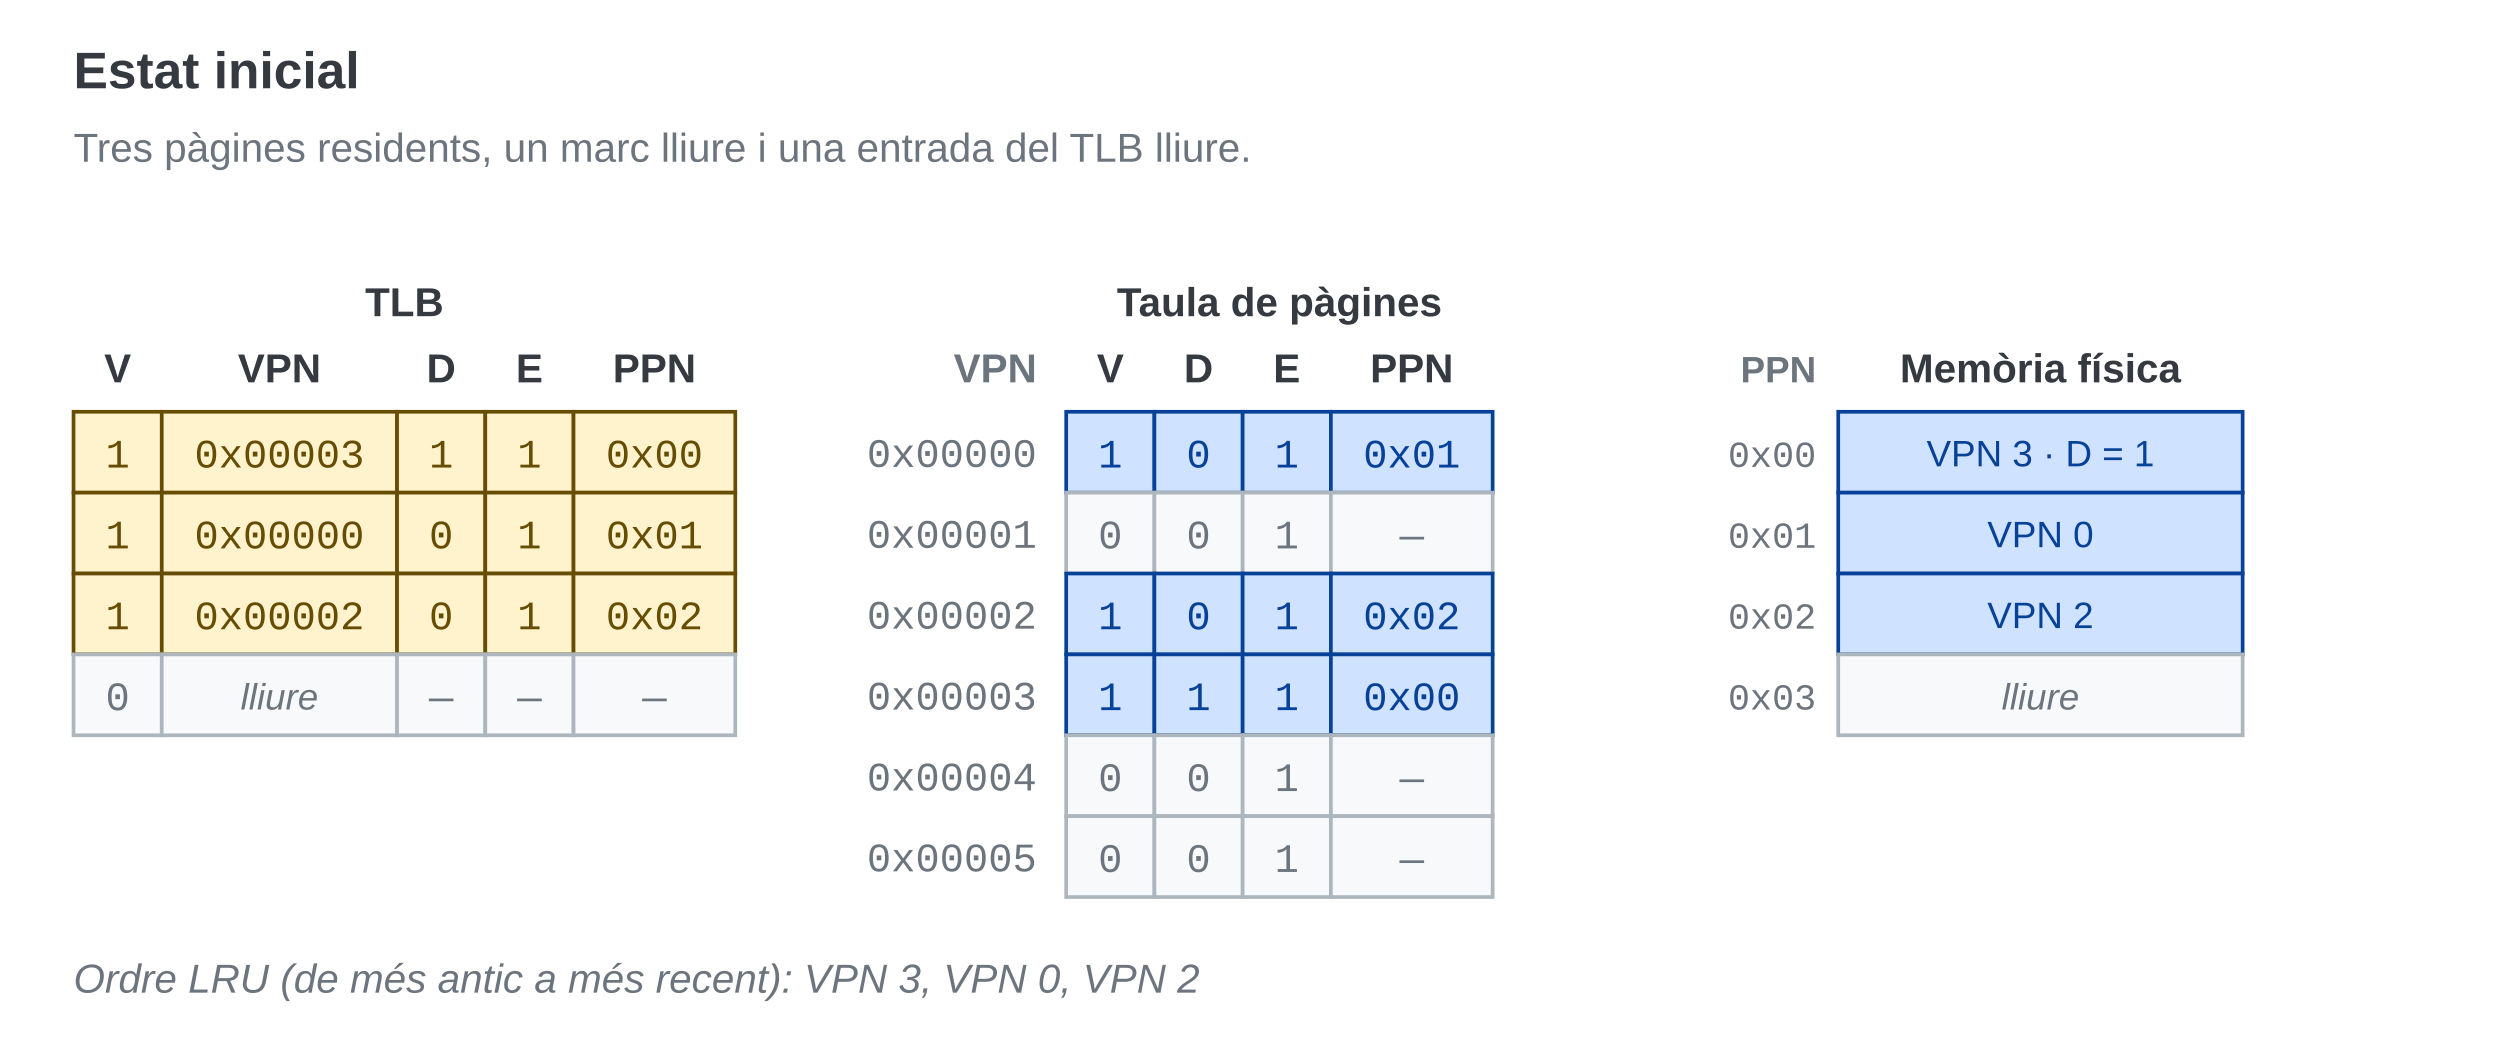
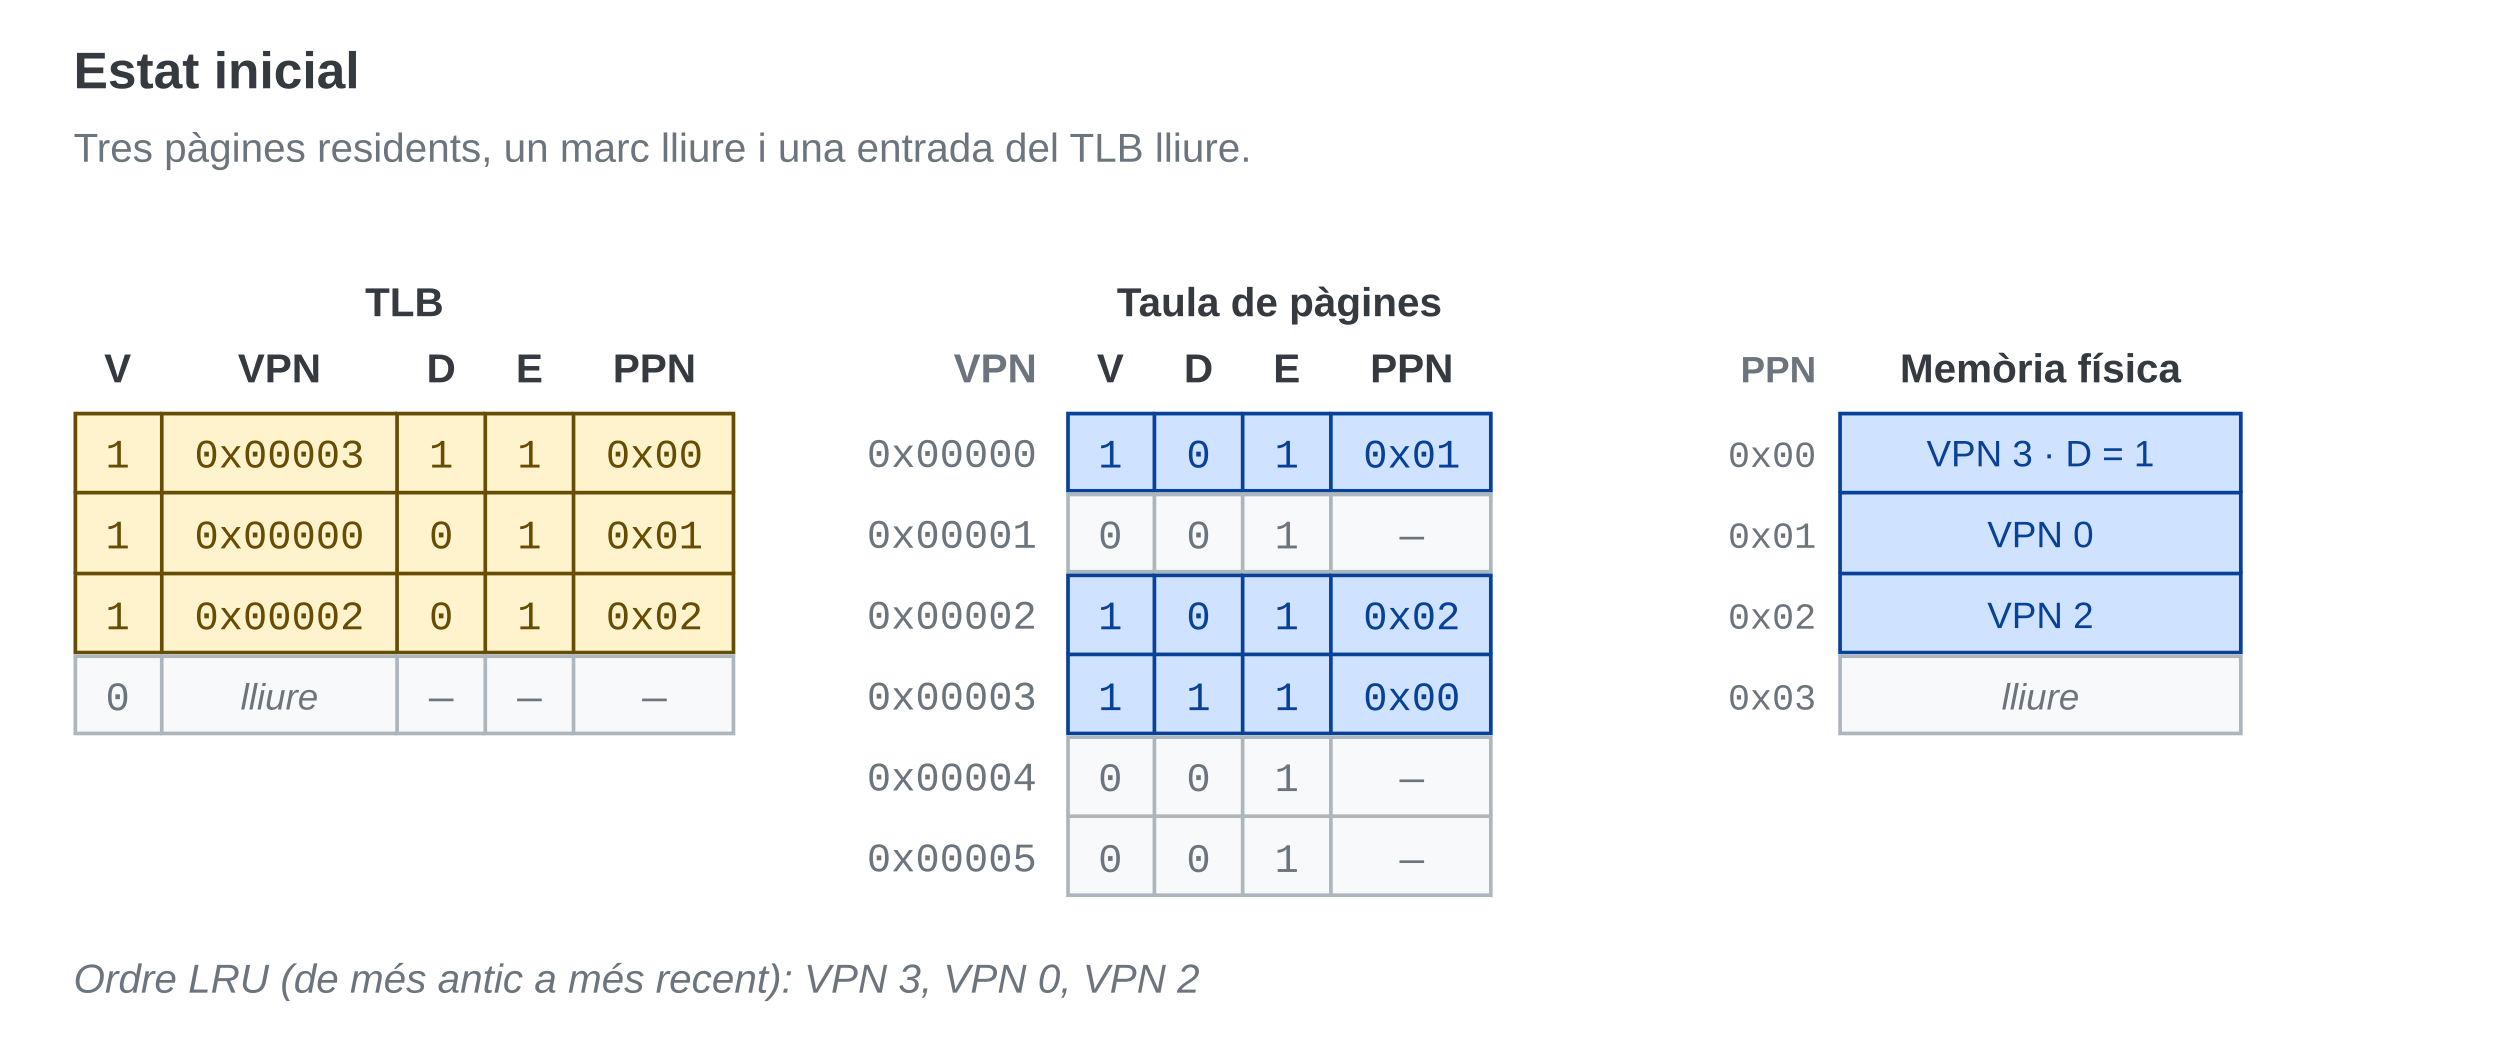
<svg xmlns="http://www.w3.org/2000/svg" width="100%" viewBox="0 0 680 284" role="img">
  <text x="20" y="24" font-family="'Liberation Sans', Arial, Helvetica, sans-serif" font-size="14" fill="#343a40" text-anchor="start" font-weight="bold">Estat inicial</text>
  <text x="20" y="44" font-family="'Liberation Sans', Arial, Helvetica, sans-serif" font-size="11" fill="#6c757d" text-anchor="start">Tres pàgines residents, un marc lliure i una entrada del TLB lliure.</text>
  <text x="110" y="86" font-family="'Liberation Sans', Arial, Helvetica, sans-serif" font-size="11" fill="#343a40" text-anchor="middle" font-weight="bold">TLB</text>
  <text x="32.0" y="104" font-family="'Liberation Sans', Arial, Helvetica, sans-serif" font-size="11" fill="#343a40" text-anchor="middle" font-weight="bold">V</text>
  <text x="76.0" y="104" font-family="'Liberation Sans', Arial, Helvetica, sans-serif" font-size="11" fill="#343a40" text-anchor="middle" font-weight="bold">VPN</text>
  <text x="120.0" y="104" font-family="'Liberation Sans', Arial, Helvetica, sans-serif" font-size="11" fill="#343a40" text-anchor="middle" font-weight="bold">D</text>
  <text x="144.0" y="104" font-family="'Liberation Sans', Arial, Helvetica, sans-serif" font-size="11" fill="#343a40" text-anchor="middle" font-weight="bold">E</text>
  <text x="178.0" y="104" font-family="'Liberation Sans', Arial, Helvetica, sans-serif" font-size="11" fill="#343a40" text-anchor="middle" font-weight="bold">PPN</text>
-   <rect x="20" y="112" width="24" height="22" fill="#fff3cd" stroke="#664d03" stroke-width="1" />
+   <rect x="20" y="112" width="24" height="22" fill="#fff3cd" />
+   <path d="M20,112.5H44 M20.5,112V134" fill="none" stroke="#664d03" stroke-width="1" />
  <text x="32.0" y="127.167" font-family="'Liberation Mono', 'Courier New', Courier, monospace" font-size="11" fill="#664d03" text-anchor="middle">1</text>
-   <rect x="44" y="112" width="64" height="22" fill="#fff3cd" stroke="#664d03" stroke-width="1" />
+   <rect x="44" y="112" width="64" height="22" fill="#fff3cd" />
+   <path d="M44,112.5H108 M44,112V134" fill="none" stroke="#664d03" stroke-width="1" />
  <text x="76.0" y="127.167" font-family="'Liberation Mono', 'Courier New', Courier, monospace" font-size="11" fill="#664d03" text-anchor="middle">0x00003</text>
-   <rect x="108" y="112" width="24" height="22" fill="#fff3cd" stroke="#664d03" stroke-width="1" />
+   <rect x="108" y="112" width="24" height="22" fill="#fff3cd" />
+   <path d="M108,112.5H132 M108,112V134" fill="none" stroke="#664d03" stroke-width="1" />
  <text x="120.0" y="127.167" font-family="'Liberation Mono', 'Courier New', Courier, monospace" font-size="11" fill="#664d03" text-anchor="middle">1</text>
-   <rect x="132" y="112" width="24" height="22" fill="#fff3cd" stroke="#664d03" stroke-width="1" />
+   <rect x="132" y="112" width="24" height="22" fill="#fff3cd" />
+   <path d="M132,112.5H156 M132,112V134" fill="none" stroke="#664d03" stroke-width="1" />
  <text x="144.0" y="127.167" font-family="'Liberation Mono', 'Courier New', Courier, monospace" font-size="11" fill="#664d03" text-anchor="middle">1</text>
-   <rect x="156" y="112" width="44" height="22" fill="#fff3cd" stroke="#664d03" stroke-width="1" />
+   <rect x="156" y="112" width="44" height="22" fill="#fff3cd" />
+   <path d="M156,112.5H200 M156,112V134 M199.5,112V134" fill="none" stroke="#664d03" stroke-width="1" />
  <text x="178.0" y="127.167" font-family="'Liberation Mono', 'Courier New', Courier, monospace" font-size="11" fill="#664d03" text-anchor="middle">0x00</text>
-   <rect x="20" y="134" width="24" height="22" fill="#fff3cd" stroke="#664d03" stroke-width="1" />
+   <rect x="20" y="134" width="24" height="22" fill="#fff3cd" />
+   <path d="M20,134H44 M20.5,134V156" fill="none" stroke="#664d03" stroke-width="1" />
  <text x="32.0" y="149.167" font-family="'Liberation Mono', 'Courier New', Courier, monospace" font-size="11" fill="#664d03" text-anchor="middle">1</text>
-   <rect x="44" y="134" width="64" height="22" fill="#fff3cd" stroke="#664d03" stroke-width="1" />
+   <rect x="44" y="134" width="64" height="22" fill="#fff3cd" />
+   <path d="M44,134H108 M44,134V156" fill="none" stroke="#664d03" stroke-width="1" />
  <text x="76.0" y="149.167" font-family="'Liberation Mono', 'Courier New', Courier, monospace" font-size="11" fill="#664d03" text-anchor="middle">0x00000</text>
-   <rect x="108" y="134" width="24" height="22" fill="#fff3cd" stroke="#664d03" stroke-width="1" />
+   <rect x="108" y="134" width="24" height="22" fill="#fff3cd" />
+   <path d="M108,134H132 M108,134V156" fill="none" stroke="#664d03" stroke-width="1" />
  <text x="120.0" y="149.167" font-family="'Liberation Mono', 'Courier New', Courier, monospace" font-size="11" fill="#664d03" text-anchor="middle">0</text>
-   <rect x="132" y="134" width="24" height="22" fill="#fff3cd" stroke="#664d03" stroke-width="1" />
+   <rect x="132" y="134" width="24" height="22" fill="#fff3cd" />
+   <path d="M132,134H156 M132,134V156" fill="none" stroke="#664d03" stroke-width="1" />
  <text x="144.0" y="149.167" font-family="'Liberation Mono', 'Courier New', Courier, monospace" font-size="11" fill="#664d03" text-anchor="middle">1</text>
-   <rect x="156" y="134" width="44" height="22" fill="#fff3cd" stroke="#664d03" stroke-width="1" />
+   <rect x="156" y="134" width="44" height="22" fill="#fff3cd" />
+   <path d="M156,134H200 M156,134V156 M199.5,134V156" fill="none" stroke="#664d03" stroke-width="1" />
  <text x="178.0" y="149.167" font-family="'Liberation Mono', 'Courier New', Courier, monospace" font-size="11" fill="#664d03" text-anchor="middle">0x01</text>
-   <rect x="20" y="156" width="24" height="22" fill="#fff3cd" stroke="#664d03" stroke-width="1" />
+   <rect x="20" y="156" width="24" height="22" fill="#fff3cd" />
+   <path d="M20,156H44 M20,177.5H44 M20.5,156V178" fill="none" stroke="#664d03" stroke-width="1" />
  <text x="32.0" y="171.167" font-family="'Liberation Mono', 'Courier New', Courier, monospace" font-size="11" fill="#664d03" text-anchor="middle">1</text>
-   <rect x="44" y="156" width="64" height="22" fill="#fff3cd" stroke="#664d03" stroke-width="1" />
+   <rect x="44" y="156" width="64" height="22" fill="#fff3cd" />
+   <path d="M44,156H108 M44,177.5H108 M44,156V178" fill="none" stroke="#664d03" stroke-width="1" />
  <text x="76.0" y="171.167" font-family="'Liberation Mono', 'Courier New', Courier, monospace" font-size="11" fill="#664d03" text-anchor="middle">0x00002</text>
-   <rect x="108" y="156" width="24" height="22" fill="#fff3cd" stroke="#664d03" stroke-width="1" />
+   <rect x="108" y="156" width="24" height="22" fill="#fff3cd" />
+   <path d="M108,156H132 M108,177.5H132 M108,156V178" fill="none" stroke="#664d03" stroke-width="1" />
  <text x="120.0" y="171.167" font-family="'Liberation Mono', 'Courier New', Courier, monospace" font-size="11" fill="#664d03" text-anchor="middle">0</text>
-   <rect x="132" y="156" width="24" height="22" fill="#fff3cd" stroke="#664d03" stroke-width="1" />
+   <rect x="132" y="156" width="24" height="22" fill="#fff3cd" />
+   <path d="M132,156H156 M132,177.5H156 M132,156V178" fill="none" stroke="#664d03" stroke-width="1" />
  <text x="144.0" y="171.167" font-family="'Liberation Mono', 'Courier New', Courier, monospace" font-size="11" fill="#664d03" text-anchor="middle">1</text>
-   <rect x="156" y="156" width="44" height="22" fill="#fff3cd" stroke="#664d03" stroke-width="1" />
+   <rect x="156" y="156" width="44" height="22" fill="#fff3cd" />
+   <path d="M156,156H200 M156,177.5H200 M156,156V178 M199.5,156V178" fill="none" stroke="#664d03" stroke-width="1" />
  <text x="178.0" y="171.167" font-family="'Liberation Mono', 'Courier New', Courier, monospace" font-size="11" fill="#664d03" text-anchor="middle">0x02</text>
-   <rect x="20" y="178" width="24" height="22" fill="#f8f9fa" stroke="#adb5bd" stroke-width="1" />
+   <rect x="20" y="178" width="24" height="22" fill="#f8f9fa" />
+   <path d="M20,178.5H44 M20,199.5H44 M20.5,178V200" fill="none" stroke="#adb5bd" stroke-width="1" />
  <text x="32.0" y="193.167" font-family="'Liberation Mono', 'Courier New', Courier, monospace" font-size="11" fill="#6c757d" text-anchor="middle">0</text>
-   <rect x="44" y="178" width="64" height="22" fill="#f8f9fa" stroke="#adb5bd" stroke-width="1" />
-   <rect x="108" y="178" width="24" height="22" fill="#f8f9fa" stroke="#adb5bd" stroke-width="1" />
+   <rect x="44" y="178" width="64" height="22" fill="#f8f9fa" />
+   <path d="M44,178.5H108 M44,199.5H108 M44,178V200" fill="none" stroke="#adb5bd" stroke-width="1" />
+   <rect x="108" y="178" width="24" height="22" fill="#f8f9fa" />
+   <path d="M108,178.5H132 M108,199.5H132 M108,178V200" fill="none" stroke="#adb5bd" stroke-width="1" />
  <text x="120.0" y="193.167" font-family="'Liberation Mono', 'Courier New', Courier, monospace" font-size="11" fill="#6c757d" text-anchor="middle">—</text>
-   <rect x="132" y="178" width="24" height="22" fill="#f8f9fa" stroke="#adb5bd" stroke-width="1" />
+   <rect x="132" y="178" width="24" height="22" fill="#f8f9fa" />
+   <path d="M132,178.5H156 M132,199.5H156 M132,178V200" fill="none" stroke="#adb5bd" stroke-width="1" />
  <text x="144.0" y="193.167" font-family="'Liberation Mono', 'Courier New', Courier, monospace" font-size="11" fill="#6c757d" text-anchor="middle">—</text>
-   <rect x="156" y="178" width="44" height="22" fill="#f8f9fa" stroke="#adb5bd" stroke-width="1" />
+   <rect x="156" y="178" width="44" height="22" fill="#f8f9fa" />
+   <path d="M156,178.5H200 M156,199.5H200 M156,178V200 M199.5,178V200" fill="none" stroke="#adb5bd" stroke-width="1" />
  <text x="178.0" y="193.167" font-family="'Liberation Mono', 'Courier New', Courier, monospace" font-size="11" fill="#6c757d" text-anchor="middle">—</text>
  <text x="76" y="193.0" font-family="'Liberation Sans', Arial, Helvetica, sans-serif" font-size="10" fill="#6c757d" text-anchor="middle" font-style="italic">lliure</text>
  <text x="348" y="86" font-family="'Liberation Sans', Arial, Helvetica, sans-serif" font-size="11" fill="#343a40" text-anchor="middle" font-weight="bold">Taula de pàgines</text>
  <text x="282" y="104" font-family="'Liberation Sans', Arial, Helvetica, sans-serif" font-size="11" fill="#6c757d" text-anchor="end" font-weight="bold">VPN</text>
  <text x="302.0" y="104" font-family="'Liberation Sans', Arial, Helvetica, sans-serif" font-size="11" fill="#343a40" text-anchor="middle" font-weight="bold">V</text>
  <text x="326.0" y="104" font-family="'Liberation Sans', Arial, Helvetica, sans-serif" font-size="11" fill="#343a40" text-anchor="middle" font-weight="bold">D</text>
  <text x="350.0" y="104" font-family="'Liberation Sans', Arial, Helvetica, sans-serif" font-size="11" fill="#343a40" text-anchor="middle" font-weight="bold">E</text>
  <text x="384.0" y="104" font-family="'Liberation Sans', Arial, Helvetica, sans-serif" font-size="11" fill="#343a40" text-anchor="middle" font-weight="bold">PPN</text>
  <text x="282" y="127.0" font-family="'Liberation Mono', 'Courier New', Courier, monospace" font-size="11" fill="#6c757d" text-anchor="end">0x00000</text>
-   <rect x="290" y="112" width="24" height="22" fill="#cfe2ff" stroke="#084298" stroke-width="1" />
+   <rect x="290" y="112" width="24" height="22" fill="#cfe2ff" />
+   <path d="M290,112.5H314 M290,133.5H314 M290.5,112V134" fill="none" stroke="#084298" stroke-width="1" />
  <text x="302.0" y="127.167" font-family="'Liberation Mono', 'Courier New', Courier, monospace" font-size="11" fill="#084298" text-anchor="middle">1</text>
-   <rect x="314" y="112" width="24" height="22" fill="#cfe2ff" stroke="#084298" stroke-width="1" />
+   <rect x="314" y="112" width="24" height="22" fill="#cfe2ff" />
+   <path d="M314,112.5H338 M314,133.5H338 M314,112V134" fill="none" stroke="#084298" stroke-width="1" />
  <text x="326.0" y="127.167" font-family="'Liberation Mono', 'Courier New', Courier, monospace" font-size="11" fill="#084298" text-anchor="middle">0</text>
-   <rect x="338" y="112" width="24" height="22" fill="#cfe2ff" stroke="#084298" stroke-width="1" />
+   <rect x="338" y="112" width="24" height="22" fill="#cfe2ff" />
+   <path d="M338,112.5H362 M338,133.5H362 M338,112V134" fill="none" stroke="#084298" stroke-width="1" />
  <text x="350.0" y="127.167" font-family="'Liberation Mono', 'Courier New', Courier, monospace" font-size="11" fill="#084298" text-anchor="middle">1</text>
-   <rect x="362" y="112" width="44" height="22" fill="#cfe2ff" stroke="#084298" stroke-width="1" />
+   <rect x="362" y="112" width="44" height="22" fill="#cfe2ff" />
+   <path d="M362,112.5H406 M362,133.5H406 M362,112V134 M405.5,112V134" fill="none" stroke="#084298" stroke-width="1" />
  <text x="384.0" y="127.167" font-family="'Liberation Mono', 'Courier New', Courier, monospace" font-size="11" fill="#084298" text-anchor="middle">0x01</text>
  <text x="282" y="149.0" font-family="'Liberation Mono', 'Courier New', Courier, monospace" font-size="11" fill="#6c757d" text-anchor="end">0x00001</text>
-   <rect x="290" y="134" width="24" height="22" fill="#f8f9fa" stroke="#adb5bd" stroke-width="1" />
+   <rect x="290" y="134" width="24" height="22" fill="#f8f9fa" />
+   <path d="M290,134.5H314 M290,155.5H314 M290.5,134V156" fill="none" stroke="#adb5bd" stroke-width="1" />
  <text x="302.0" y="149.167" font-family="'Liberation Mono', 'Courier New', Courier, monospace" font-size="11" fill="#6c757d" text-anchor="middle">0</text>
-   <rect x="314" y="134" width="24" height="22" fill="#f8f9fa" stroke="#adb5bd" stroke-width="1" />
+   <rect x="314" y="134" width="24" height="22" fill="#f8f9fa" />
+   <path d="M314,134.5H338 M314,155.5H338 M314,134V156" fill="none" stroke="#adb5bd" stroke-width="1" />
  <text x="326.0" y="149.167" font-family="'Liberation Mono', 'Courier New', Courier, monospace" font-size="11" fill="#6c757d" text-anchor="middle">0</text>
-   <rect x="338" y="134" width="24" height="22" fill="#f8f9fa" stroke="#adb5bd" stroke-width="1" />
+   <rect x="338" y="134" width="24" height="22" fill="#f8f9fa" />
+   <path d="M338,134.5H362 M338,155.5H362 M338,134V156" fill="none" stroke="#adb5bd" stroke-width="1" />
  <text x="350.0" y="149.167" font-family="'Liberation Mono', 'Courier New', Courier, monospace" font-size="11" fill="#6c757d" text-anchor="middle">1</text>
-   <rect x="362" y="134" width="44" height="22" fill="#f8f9fa" stroke="#adb5bd" stroke-width="1" />
+   <rect x="362" y="134" width="44" height="22" fill="#f8f9fa" />
+   <path d="M362,134.5H406 M362,155.5H406 M362,134V156 M405.5,134V156" fill="none" stroke="#adb5bd" stroke-width="1" />
  <text x="384.0" y="149.167" font-family="'Liberation Mono', 'Courier New', Courier, monospace" font-size="11" fill="#6c757d" text-anchor="middle">—</text>
  <text x="282" y="171.0" font-family="'Liberation Mono', 'Courier New', Courier, monospace" font-size="11" fill="#6c757d" text-anchor="end">0x00002</text>
-   <rect x="290" y="156" width="24" height="22" fill="#cfe2ff" stroke="#084298" stroke-width="1" />
+   <rect x="290" y="156" width="24" height="22" fill="#cfe2ff" />
+   <path d="M290,156.5H314 M290.5,156V178" fill="none" stroke="#084298" stroke-width="1" />
  <text x="302.0" y="171.167" font-family="'Liberation Mono', 'Courier New', Courier, monospace" font-size="11" fill="#084298" text-anchor="middle">1</text>
-   <rect x="314" y="156" width="24" height="22" fill="#cfe2ff" stroke="#084298" stroke-width="1" />
+   <rect x="314" y="156" width="24" height="22" fill="#cfe2ff" />
+   <path d="M314,156.5H338 M314,156V178" fill="none" stroke="#084298" stroke-width="1" />
  <text x="326.0" y="171.167" font-family="'Liberation Mono', 'Courier New', Courier, monospace" font-size="11" fill="#084298" text-anchor="middle">0</text>
-   <rect x="338" y="156" width="24" height="22" fill="#cfe2ff" stroke="#084298" stroke-width="1" />
+   <rect x="338" y="156" width="24" height="22" fill="#cfe2ff" />
+   <path d="M338,156.5H362 M338,156V178" fill="none" stroke="#084298" stroke-width="1" />
  <text x="350.0" y="171.167" font-family="'Liberation Mono', 'Courier New', Courier, monospace" font-size="11" fill="#084298" text-anchor="middle">1</text>
-   <rect x="362" y="156" width="44" height="22" fill="#cfe2ff" stroke="#084298" stroke-width="1" />
+   <rect x="362" y="156" width="44" height="22" fill="#cfe2ff" />
+   <path d="M362,156.5H406 M362,156V178 M405.5,156V178" fill="none" stroke="#084298" stroke-width="1" />
  <text x="384.0" y="171.167" font-family="'Liberation Mono', 'Courier New', Courier, monospace" font-size="11" fill="#084298" text-anchor="middle">0x02</text>
  <text x="282" y="193.0" font-family="'Liberation Mono', 'Courier New', Courier, monospace" font-size="11" fill="#6c757d" text-anchor="end">0x00003</text>
-   <rect x="290" y="178" width="24" height="22" fill="#cfe2ff" stroke="#084298" stroke-width="1" />
+   <rect x="290" y="178" width="24" height="22" fill="#cfe2ff" />
+   <path d="M290,178H314 M290,199.5H314 M290.5,178V200" fill="none" stroke="#084298" stroke-width="1" />
  <text x="302.0" y="193.167" font-family="'Liberation Mono', 'Courier New', Courier, monospace" font-size="11" fill="#084298" text-anchor="middle">1</text>
-   <rect x="314" y="178" width="24" height="22" fill="#cfe2ff" stroke="#084298" stroke-width="1" />
+   <rect x="314" y="178" width="24" height="22" fill="#cfe2ff" />
+   <path d="M314,178H338 M314,199.5H338 M314,178V200" fill="none" stroke="#084298" stroke-width="1" />
  <text x="326.0" y="193.167" font-family="'Liberation Mono', 'Courier New', Courier, monospace" font-size="11" fill="#084298" text-anchor="middle">1</text>
-   <rect x="338" y="178" width="24" height="22" fill="#cfe2ff" stroke="#084298" stroke-width="1" />
+   <rect x="338" y="178" width="24" height="22" fill="#cfe2ff" />
+   <path d="M338,178H362 M338,199.5H362 M338,178V200" fill="none" stroke="#084298" stroke-width="1" />
  <text x="350.0" y="193.167" font-family="'Liberation Mono', 'Courier New', Courier, monospace" font-size="11" fill="#084298" text-anchor="middle">1</text>
-   <rect x="362" y="178" width="44" height="22" fill="#cfe2ff" stroke="#084298" stroke-width="1" />
+   <rect x="362" y="178" width="44" height="22" fill="#cfe2ff" />
+   <path d="M362,178H406 M362,199.5H406 M362,178V200 M405.5,178V200" fill="none" stroke="#084298" stroke-width="1" />
  <text x="384.0" y="193.167" font-family="'Liberation Mono', 'Courier New', Courier, monospace" font-size="11" fill="#084298" text-anchor="middle">0x00</text>
  <text x="282" y="215.0" font-family="'Liberation Mono', 'Courier New', Courier, monospace" font-size="11" fill="#6c757d" text-anchor="end">0x00004</text>
-   <rect x="290" y="200" width="24" height="22" fill="#f8f9fa" stroke="#adb5bd" stroke-width="1" />
+   <rect x="290" y="200" width="24" height="22" fill="#f8f9fa" />
+   <path d="M290,200.5H314 M290.5,200V222" fill="none" stroke="#adb5bd" stroke-width="1" />
  <text x="302.0" y="215.167" font-family="'Liberation Mono', 'Courier New', Courier, monospace" font-size="11" fill="#6c757d" text-anchor="middle">0</text>
-   <rect x="314" y="200" width="24" height="22" fill="#f8f9fa" stroke="#adb5bd" stroke-width="1" />
+   <rect x="314" y="200" width="24" height="22" fill="#f8f9fa" />
+   <path d="M314,200.5H338 M314,200V222" fill="none" stroke="#adb5bd" stroke-width="1" />
  <text x="326.0" y="215.167" font-family="'Liberation Mono', 'Courier New', Courier, monospace" font-size="11" fill="#6c757d" text-anchor="middle">0</text>
-   <rect x="338" y="200" width="24" height="22" fill="#f8f9fa" stroke="#adb5bd" stroke-width="1" />
+   <rect x="338" y="200" width="24" height="22" fill="#f8f9fa" />
+   <path d="M338,200.5H362 M338,200V222" fill="none" stroke="#adb5bd" stroke-width="1" />
  <text x="350.0" y="215.167" font-family="'Liberation Mono', 'Courier New', Courier, monospace" font-size="11" fill="#6c757d" text-anchor="middle">1</text>
-   <rect x="362" y="200" width="44" height="22" fill="#f8f9fa" stroke="#adb5bd" stroke-width="1" />
+   <rect x="362" y="200" width="44" height="22" fill="#f8f9fa" />
+   <path d="M362,200.5H406 M362,200V222 M405.5,200V222" fill="none" stroke="#adb5bd" stroke-width="1" />
  <text x="384.0" y="215.167" font-family="'Liberation Mono', 'Courier New', Courier, monospace" font-size="11" fill="#6c757d" text-anchor="middle">—</text>
  <text x="282" y="237.0" font-family="'Liberation Mono', 'Courier New', Courier, monospace" font-size="11" fill="#6c757d" text-anchor="end">0x00005</text>
-   <rect x="290" y="222" width="24" height="22" fill="#f8f9fa" stroke="#adb5bd" stroke-width="1" />
+   <rect x="290" y="222" width="24" height="22" fill="#f8f9fa" />
+   <path d="M290,222H314 M290,243.5H314 M290.5,222V244" fill="none" stroke="#adb5bd" stroke-width="1" />
  <text x="302.0" y="237.167" font-family="'Liberation Mono', 'Courier New', Courier, monospace" font-size="11" fill="#6c757d" text-anchor="middle">0</text>
-   <rect x="314" y="222" width="24" height="22" fill="#f8f9fa" stroke="#adb5bd" stroke-width="1" />
+   <rect x="314" y="222" width="24" height="22" fill="#f8f9fa" />
+   <path d="M314,222H338 M314,243.5H338 M314,222V244" fill="none" stroke="#adb5bd" stroke-width="1" />
  <text x="326.0" y="237.167" font-family="'Liberation Mono', 'Courier New', Courier, monospace" font-size="11" fill="#6c757d" text-anchor="middle">0</text>
-   <rect x="338" y="222" width="24" height="22" fill="#f8f9fa" stroke="#adb5bd" stroke-width="1" />
+   <rect x="338" y="222" width="24" height="22" fill="#f8f9fa" />
+   <path d="M338,222H362 M338,243.5H362 M338,222V244" fill="none" stroke="#adb5bd" stroke-width="1" />
  <text x="350.0" y="237.167" font-family="'Liberation Mono', 'Courier New', Courier, monospace" font-size="11" fill="#6c757d" text-anchor="middle">1</text>
-   <rect x="362" y="222" width="44" height="22" fill="#f8f9fa" stroke="#adb5bd" stroke-width="1" />
+   <rect x="362" y="222" width="44" height="22" fill="#f8f9fa" />
+   <path d="M362,222H406 M362,243.5H406 M362,222V244 M405.5,222V244" fill="none" stroke="#adb5bd" stroke-width="1" />
  <text x="384.0" y="237.167" font-family="'Liberation Mono', 'Courier New', Courier, monospace" font-size="11" fill="#6c757d" text-anchor="middle">—</text>
  <text x="555.0" y="104" font-family="'Liberation Sans', Arial, Helvetica, sans-serif" font-size="11" fill="#343a40" text-anchor="middle" font-weight="bold">Memòria física</text>
-   <rect x="500" y="112" width="110" height="22" fill="#cfe2ff" stroke="#084298" stroke-width="1" />
+   <rect x="500" y="112" width="110" height="22" fill="#cfe2ff" />
+   <path d="M500,112.5H610 M500.5,112V134 M609.5,112V134" fill="none" stroke="#084298" stroke-width="1" />
  <text x="555.0" y="126.833" font-family="'Liberation Sans', Arial, Helvetica, sans-serif" font-size="10" fill="#084298" text-anchor="middle">VPN 3 · D = 1</text>
  <text x="494" y="127.0" font-family="'Liberation Mono', 'Courier New', Courier, monospace" font-size="10" fill="#6c757d" text-anchor="end">0x00</text>
-   <rect x="500" y="134" width="110" height="22" fill="#cfe2ff" stroke="#084298" stroke-width="1" />
+   <rect x="500" y="134" width="110" height="22" fill="#cfe2ff" />
+   <path d="M500,134H610 M500.5,134V156 M609.5,134V156" fill="none" stroke="#084298" stroke-width="1" />
  <text x="555.0" y="148.833" font-family="'Liberation Sans', Arial, Helvetica, sans-serif" font-size="10" fill="#084298" text-anchor="middle">VPN 0</text>
  <text x="494" y="149.0" font-family="'Liberation Mono', 'Courier New', Courier, monospace" font-size="10" fill="#6c757d" text-anchor="end">0x01</text>
-   <rect x="500" y="156" width="110" height="22" fill="#cfe2ff" stroke="#084298" stroke-width="1" />
+   <rect x="500" y="156" width="110" height="22" fill="#cfe2ff" />
+   <path d="M500,156H610 M500,177.5H610 M500.5,156V178 M609.5,156V178" fill="none" stroke="#084298" stroke-width="1" />
  <text x="555.0" y="170.833" font-family="'Liberation Sans', Arial, Helvetica, sans-serif" font-size="10" fill="#084298" text-anchor="middle">VPN 2</text>
  <text x="494" y="171.0" font-family="'Liberation Mono', 'Courier New', Courier, monospace" font-size="10" fill="#6c757d" text-anchor="end">0x02</text>
-   <rect x="500" y="178" width="110" height="22" fill="#f8f9fa" stroke="#adb5bd" stroke-width="1" />
+   <rect x="500" y="178" width="110" height="22" fill="#f8f9fa" />
+   <rect x="500.5" y="178.5" width="109" height="21" fill="none" stroke="#adb5bd" stroke-width="1" />
  <text x="555.0" y="193.0" font-family="'Liberation Sans', Arial, Helvetica, sans-serif" font-size="10" fill="#6c757d" text-anchor="middle" font-style="italic">lliure</text>
  <text x="494" y="193.0" font-family="'Liberation Mono', 'Courier New', Courier, monospace" font-size="10" fill="#6c757d" text-anchor="end">0x03</text>
  <text x="494" y="104" font-family="'Liberation Sans', Arial, Helvetica, sans-serif" font-size="10" fill="#6c757d" text-anchor="end" font-weight="bold">PPN</text>
  <text x="20" y="270" font-family="'Liberation Sans', Arial, Helvetica, sans-serif" font-size="11" fill="#6c757d" text-anchor="start" font-style="italic">Ordre LRU (de més antic a més recent): VPN 3, VPN 0, VPN 2</text>
</svg>
